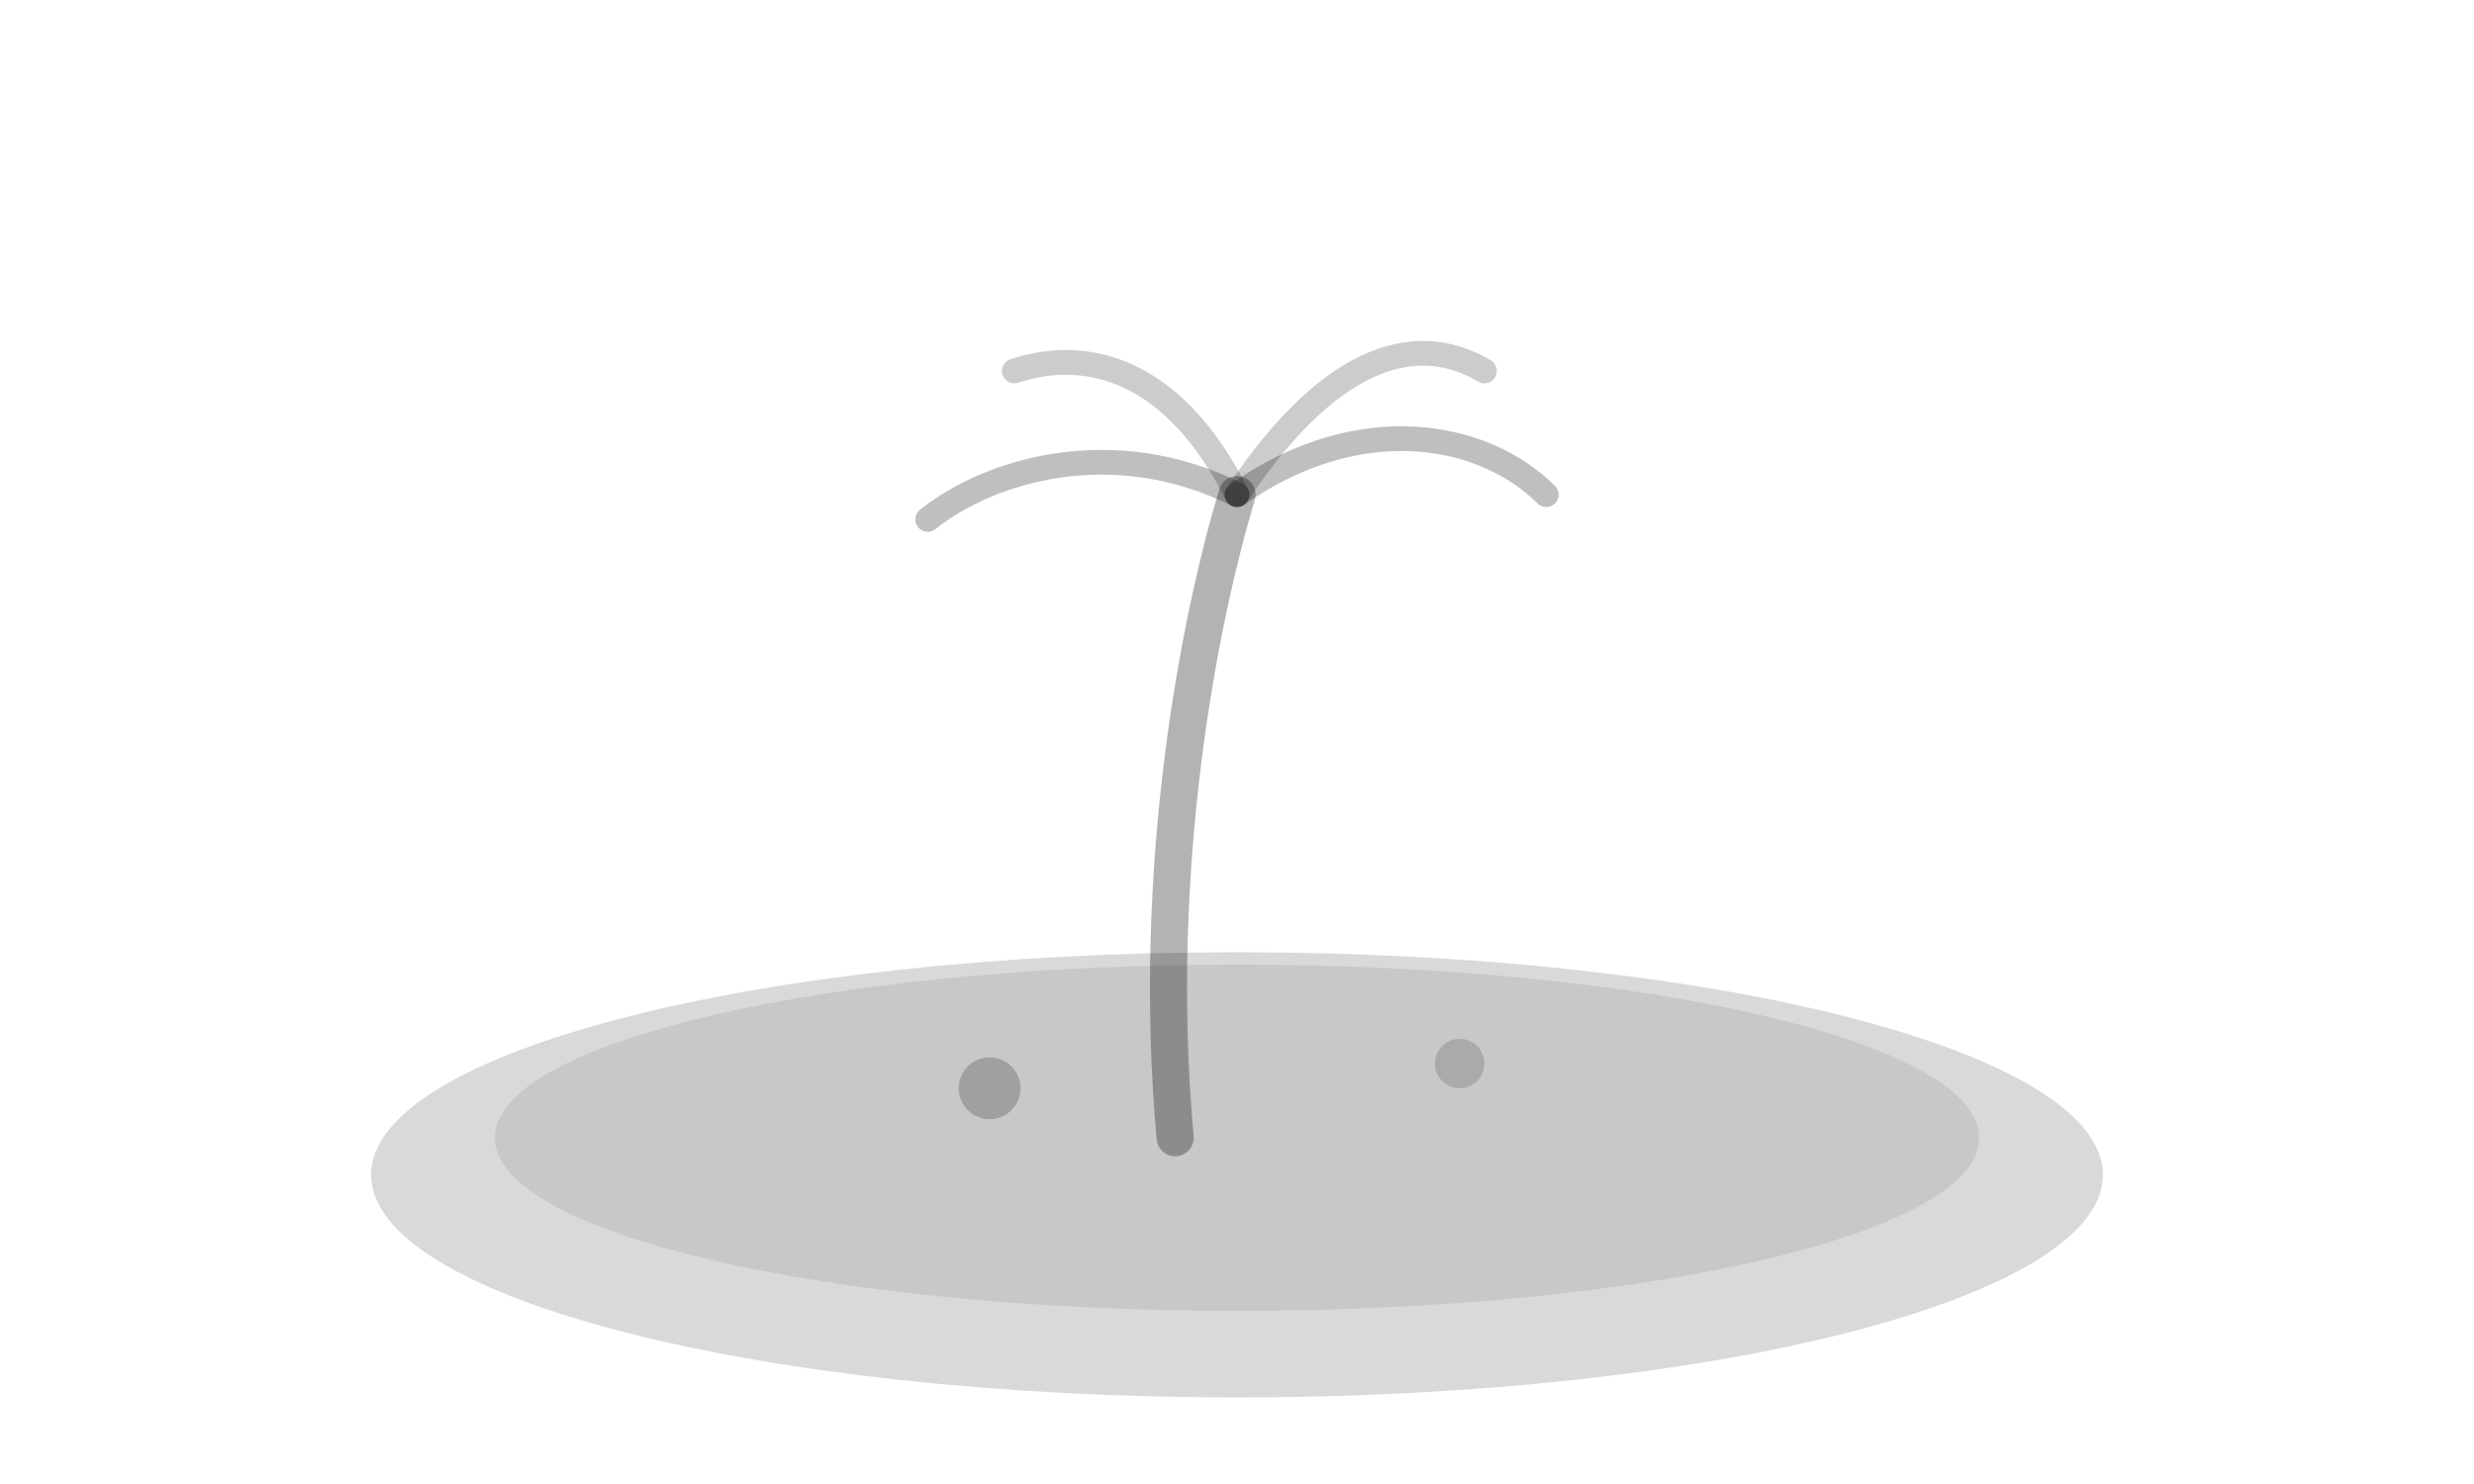
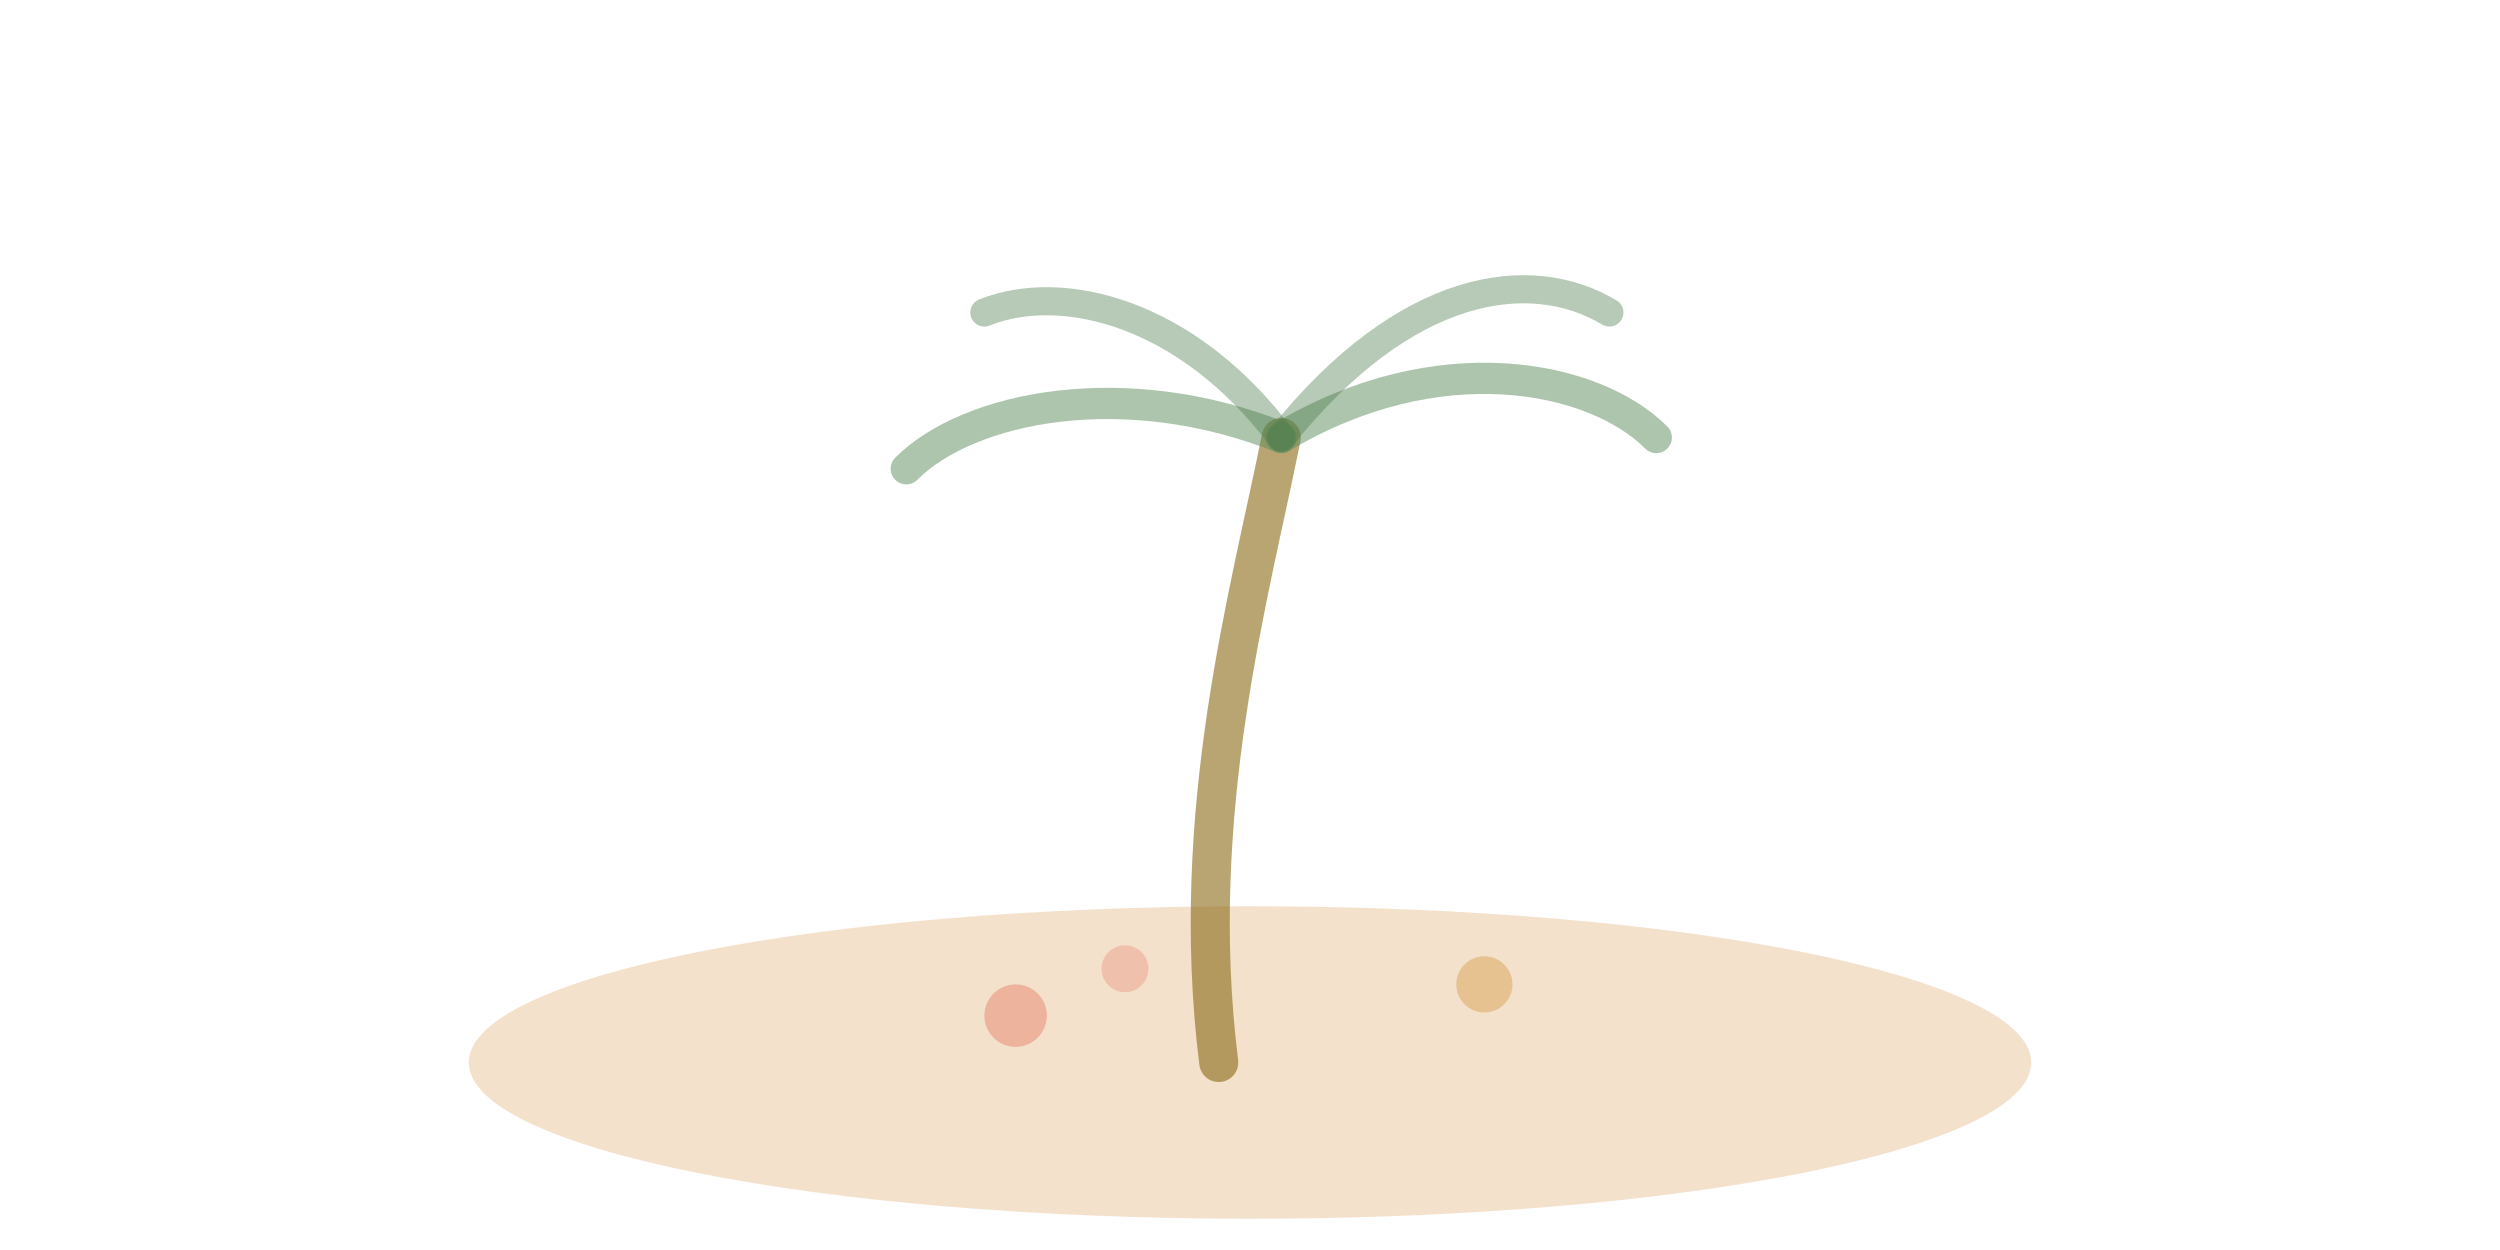
- <svg xmlns="http://www.w3.org/2000/svg" width="200" height="120" viewBox="0 0 200 120" fill="none">
-   <ellipse cx="100" cy="95" rx="70" ry="18" fill="currentColor" opacity="0.15" />
-   <ellipse cx="100" cy="92" rx="60" ry="14" fill="currentColor" opacity="0.08" />
-   <path d="M95 92 C93 70 97 50 100 40" stroke="currentColor" stroke-width="3" stroke-linecap="round" opacity="0.3" />
-   <path d="M100 40 C90 35 80 38 75 42" stroke="currentColor" stroke-width="2" stroke-linecap="round" opacity="0.25" />
-   <path d="M100 40 C110 33 120 35 125 40" stroke="currentColor" stroke-width="2" stroke-linecap="round" opacity="0.25" />
-   <path d="M100 40 C95 30 88 28 82 30" stroke="currentColor" stroke-width="2" stroke-linecap="round" opacity="0.2" />
-   <path d="M100 40 C108 28 115 27 120 30" stroke="currentColor" stroke-width="2" stroke-linecap="round" opacity="0.2" />
-   <circle cx="80" cy="88" r="2.5" fill="currentColor" opacity="0.2" />
-   <circle cx="118" cy="86" r="2" fill="currentColor" opacity="0.15" />
+ <svg xmlns="http://www.w3.org/2000/svg" width="160" height="80" viewBox="0 0 160 80" fill="none">
+   <ellipse cx="80" cy="68" rx="50" ry="10" fill="#e8c49a" opacity="0.5" />
+   <path d="M78 68 C76 52 80 38 82 28" stroke="#8B6914" stroke-width="2.5" stroke-linecap="round" opacity="0.6" />
+   <path d="M82 28 C72 24 62 26 58 30" stroke="#5b8c5a" stroke-width="2" stroke-linecap="round" opacity="0.5" />
+   <path d="M82 28 C92 22 102 24 106 28" stroke="#5b8c5a" stroke-width="2" stroke-linecap="round" opacity="0.5" />
+   <path d="M82 28 C76 20 68 18 63 20" stroke="#4a7a4a" stroke-width="1.8" stroke-linecap="round" opacity="0.4" />
+   <path d="M82 28 C90 18 98 17 103 20" stroke="#4a7a4a" stroke-width="1.8" stroke-linecap="round" opacity="0.4" />
+   <circle cx="65" cy="65" r="2" fill="#e8856c" opacity="0.5" />
+   <circle cx="95" cy="63" r="1.8" fill="#d4943a" opacity="0.4" />
+   <circle cx="72" cy="62" r="1.5" fill="#e8856c" opacity="0.35" />
</svg>
